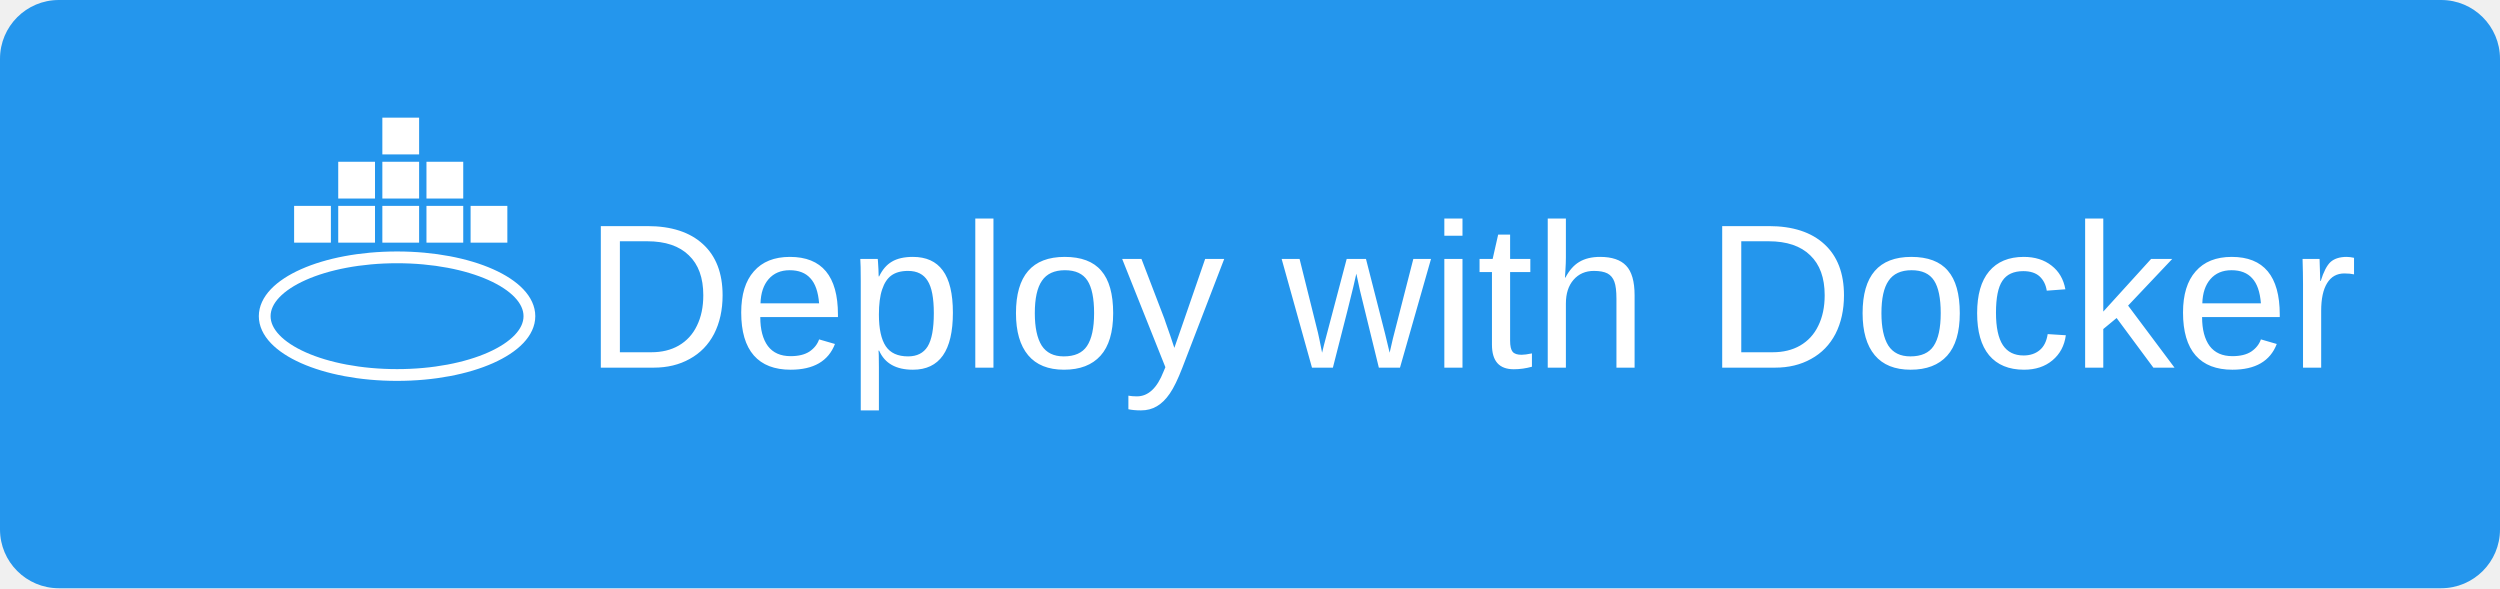
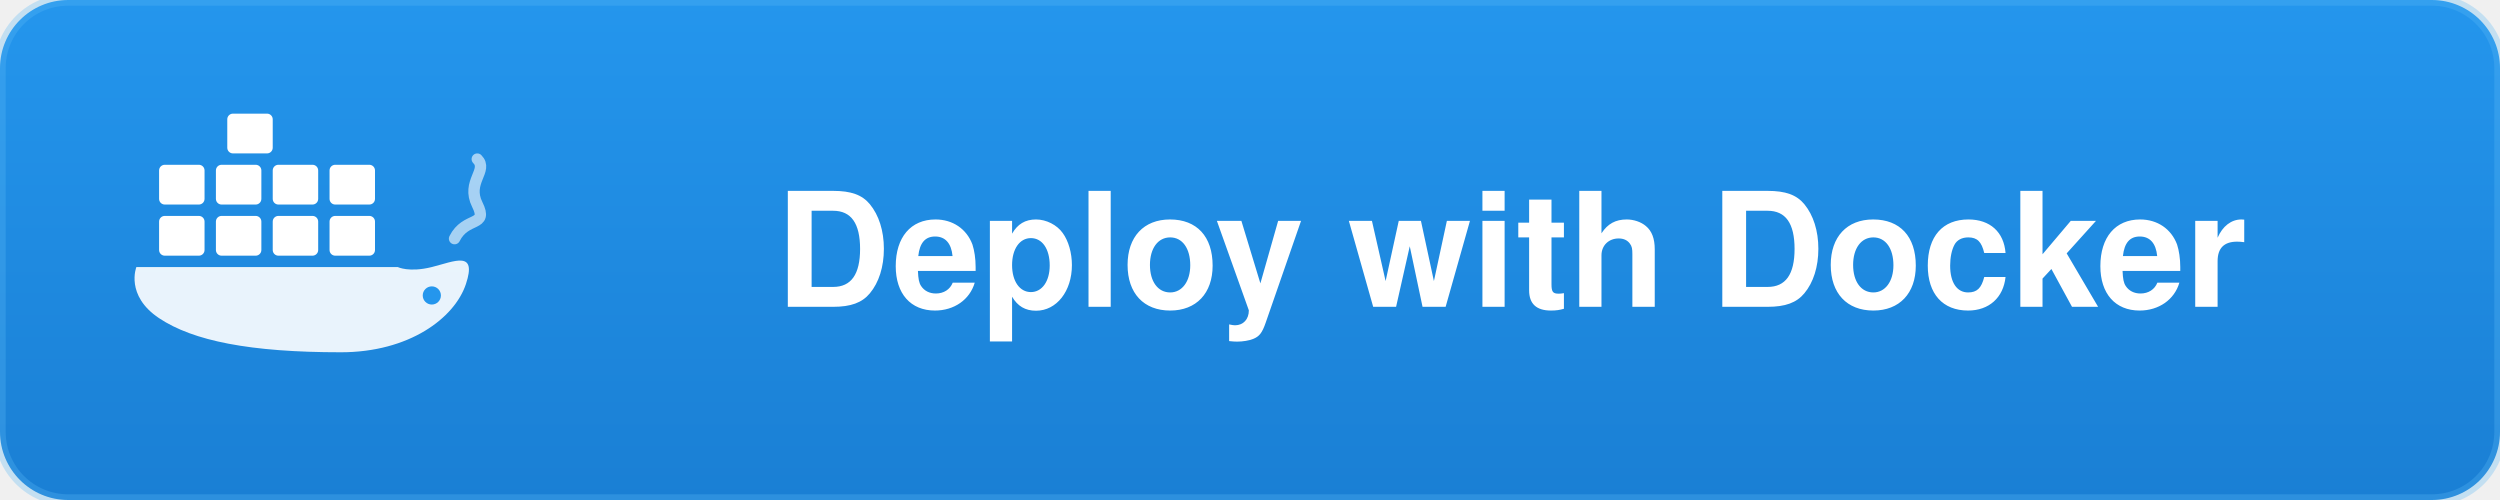
- <svg xmlns="http://www.w3.org/2000/svg" width="170" height="40">
-   <rect width="170" height="40" rx="4" fill="#2496ED" />
-   <g transform="translate(20,14)">
-     <rect x="0" y="0" width="2.5" height="2.5" fill="white" />
-     <rect x="3" y="0" width="2.5" height="2.5" fill="white" />
-     <rect x="6" y="0" width="2.5" height="2.5" fill="white" />
-     <rect x="9" y="0" width="2.5" height="2.5" fill="white" />
-     <rect x="12" y="0" width="2.5" height="2.5" fill="white" />
-     <rect x="3" y="-3" width="2.5" height="2.5" fill="white" />
-     <rect x="6" y="-3" width="2.5" height="2.5" fill="white" />
-     <rect x="9" y="-3" width="2.5" height="2.5" fill="white" />
-     <rect x="6" y="-6" width="2.5" height="2.5" fill="white" />
-     <ellipse cx="7" cy="7.5" rx="9" ry="4" stroke="white" stroke-width=".8" fill="#2496ED" />
+ <svg xmlns="http://www.w3.org/2000/svg" width="220" height="44" viewBox="0 0 220 44">
+   <defs>
+     <linearGradient id="dkrbg" x1="0%" y1="0%" x2="0%" y2="100%">
+       <stop offset="0%" style="stop-color:#2496ED" />
+       <stop offset="100%" style="stop-color:#1a7fd4" />
+     </linearGradient>
+   </defs>
+   <rect rx="6" width="220" height="44" fill="url(#dkrbg)" />
+   <rect rx="6" width="220" height="44" fill="none" stroke="#5bb8f5" stroke-width="1" opacity="0.3" />
+   <g transform="translate(14, 10)">
+     <rect x="6" y="0" width="4" height="3.5" rx="0.5" fill="#ffffff" />
+     <rect x="0" y="4.5" width="4" height="3.5" rx="0.5" fill="#ffffff" />
+     <rect x="5" y="4.5" width="4" height="3.5" rx="0.5" fill="#ffffff" />
+     <rect x="10" y="4.5" width="4" height="3.5" rx="0.5" fill="#ffffff" />
+     <rect x="15" y="4.5" width="4" height="3.5" rx="0.5" fill="#ffffff" />
+     <rect x="0" y="9" width="4" height="3.5" rx="0.5" fill="#ffffff" />
+     <rect x="5" y="9" width="4" height="3.5" rx="0.5" fill="#ffffff" />
+     <rect x="10" y="9" width="4" height="3.5" rx="0.5" fill="#ffffff" />
+     <rect x="15" y="9" width="4" height="3.5" rx="0.5" fill="#ffffff" />
+     <path d="M-2,13.5 C-2,13.5 -3,16 0,18 C3,20 8,21 16,21 C22,21 26,18 27,15 C28,12 26,13 24,13.5 C22,14 21,13.5 21,13.5 L-2,13.5Z" fill="#ffffff" opacity="0.9" />
+     <circle cx="24" cy="16" r="0.8" fill="#2496ED" />
+     <path d="M26,11 C27,9 29,10 28,8 C27,6 29,5 28,4" fill="none" stroke="#ffffff" stroke-width="1" stroke-linecap="round" opacity="0.6" />
  </g>
-   <text x="100" y="25" text-anchor="middle" font-family="Arial, sans-serif" font-weight="500" font-size="14" fill="white">
-     Deploy with Docker
-   </text>
+   <text x="133" y="27" fill="#ffffff" font-family="-apple-system,Segoe UI,Helvetica,Arial,sans-serif" font-size="14" font-weight="600" text-anchor="middle">Deploy with Docker</text>
</svg>
